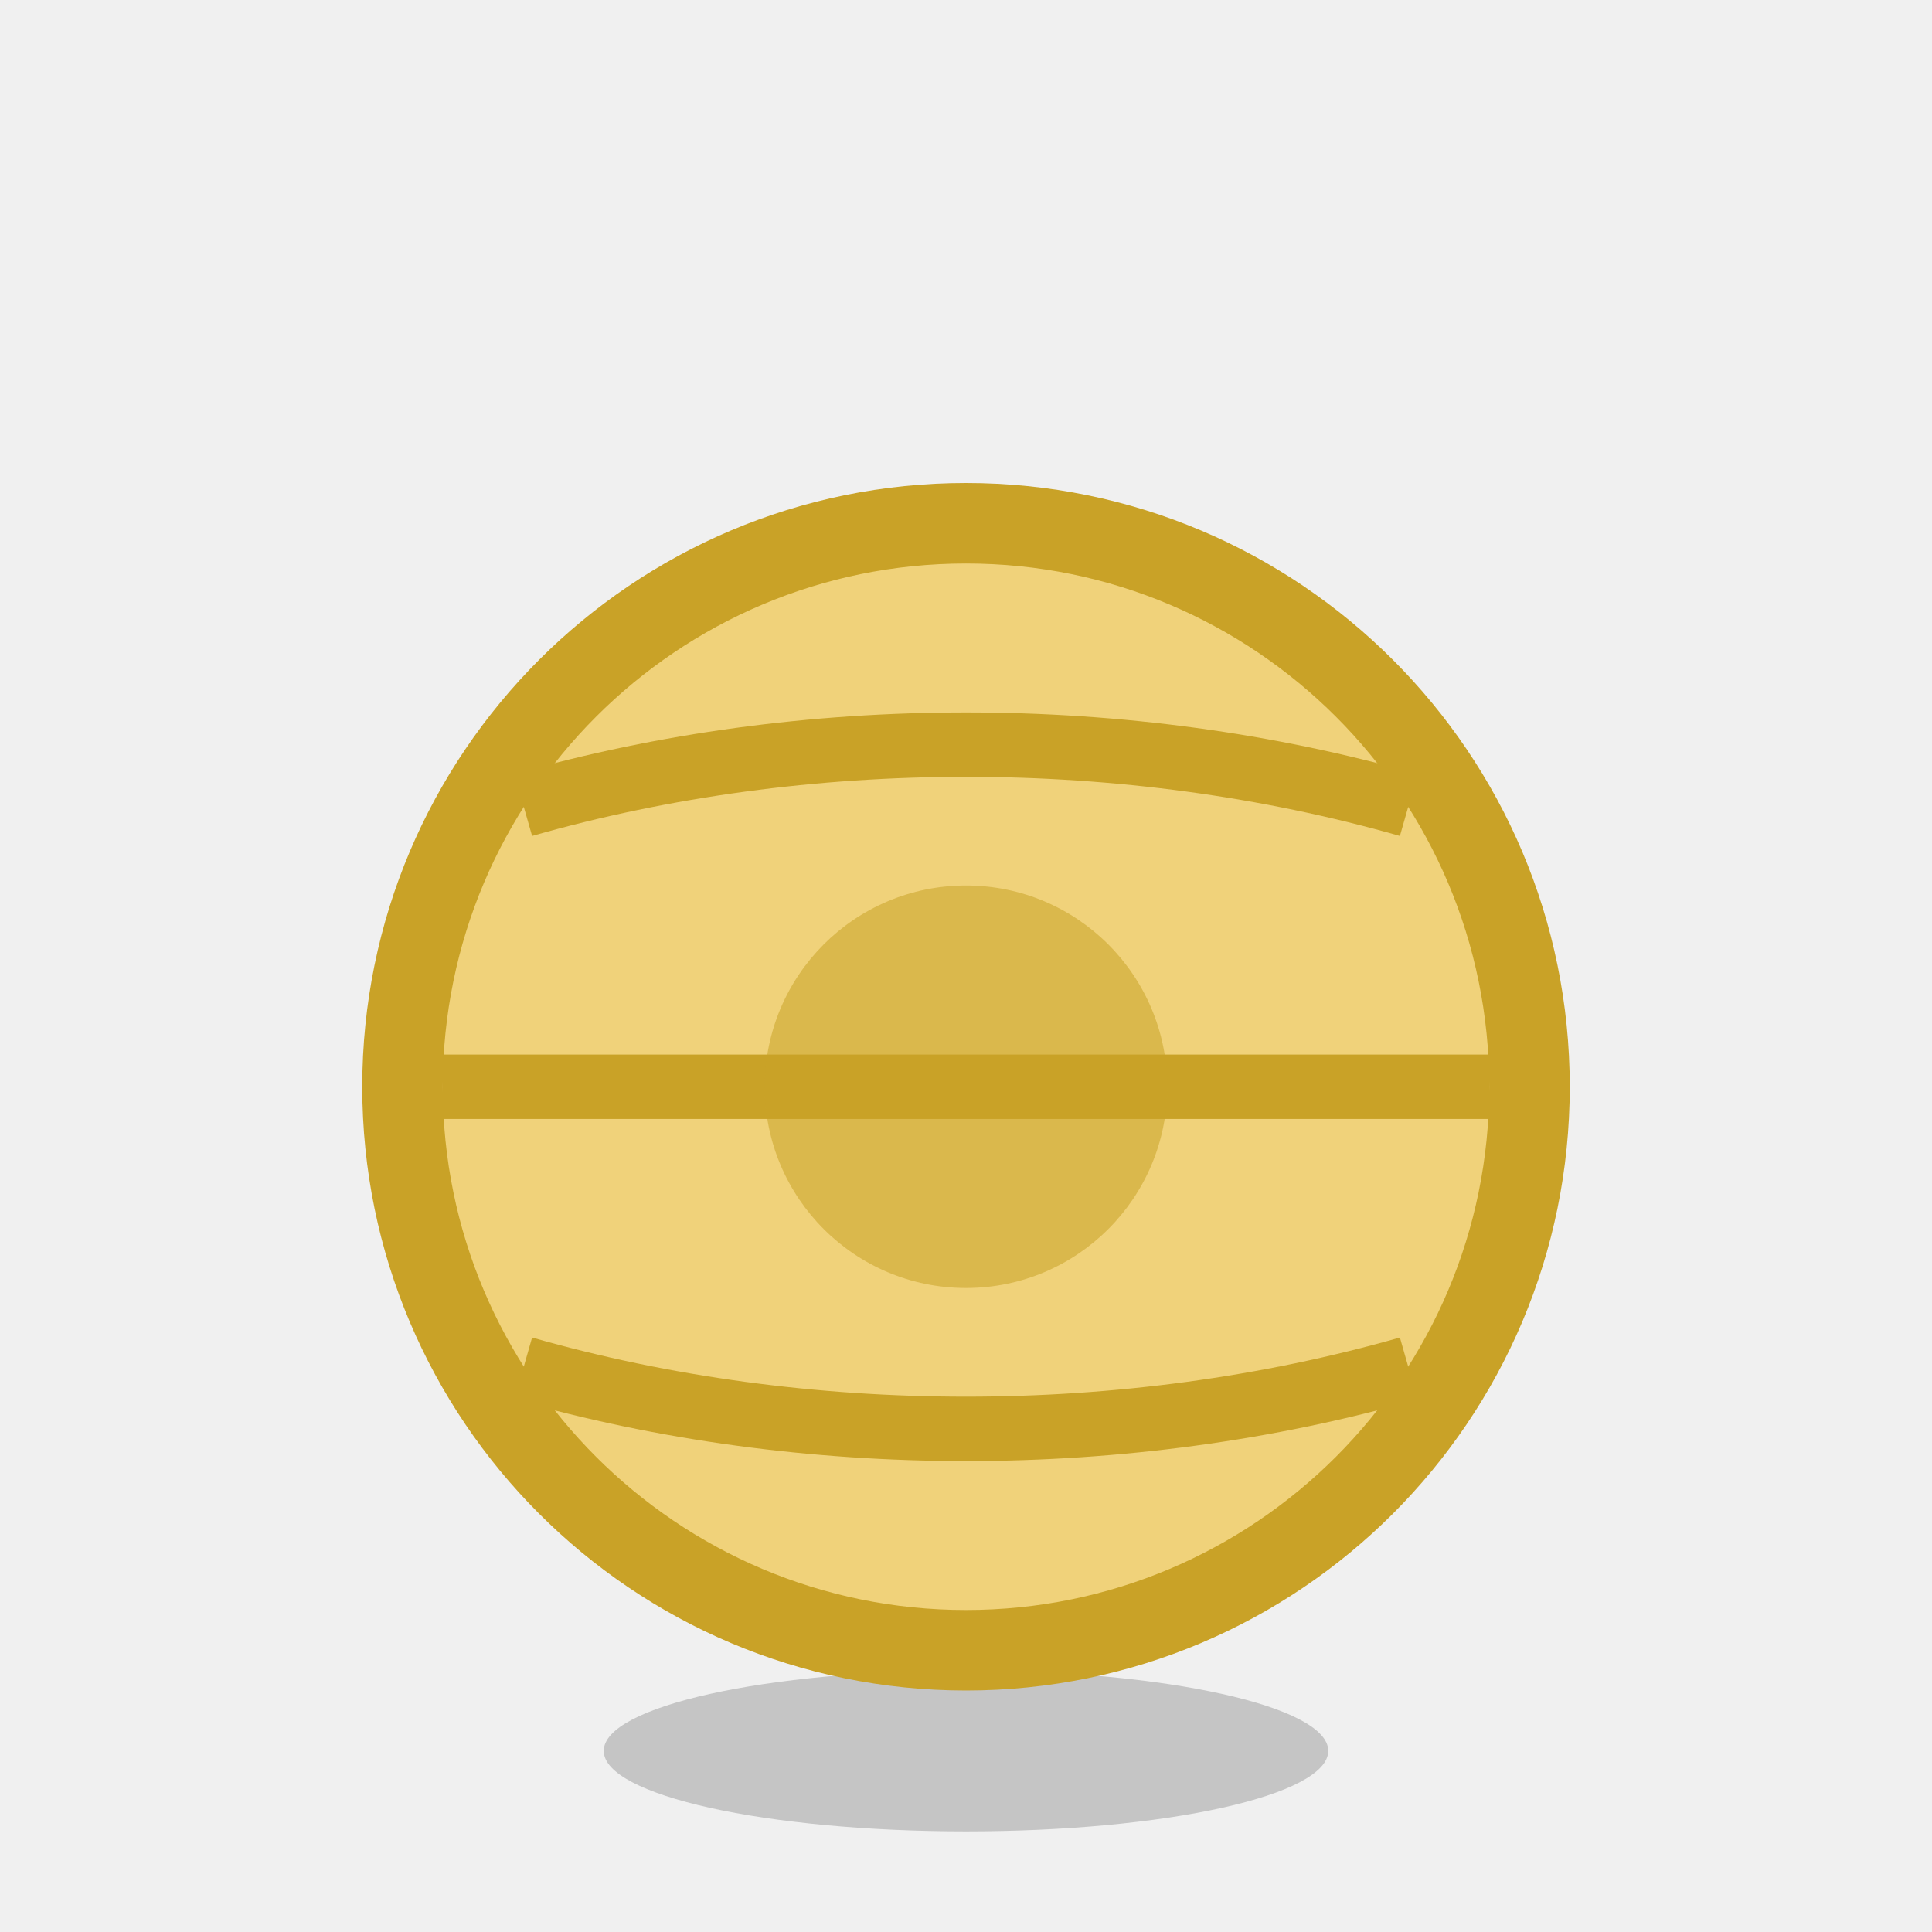
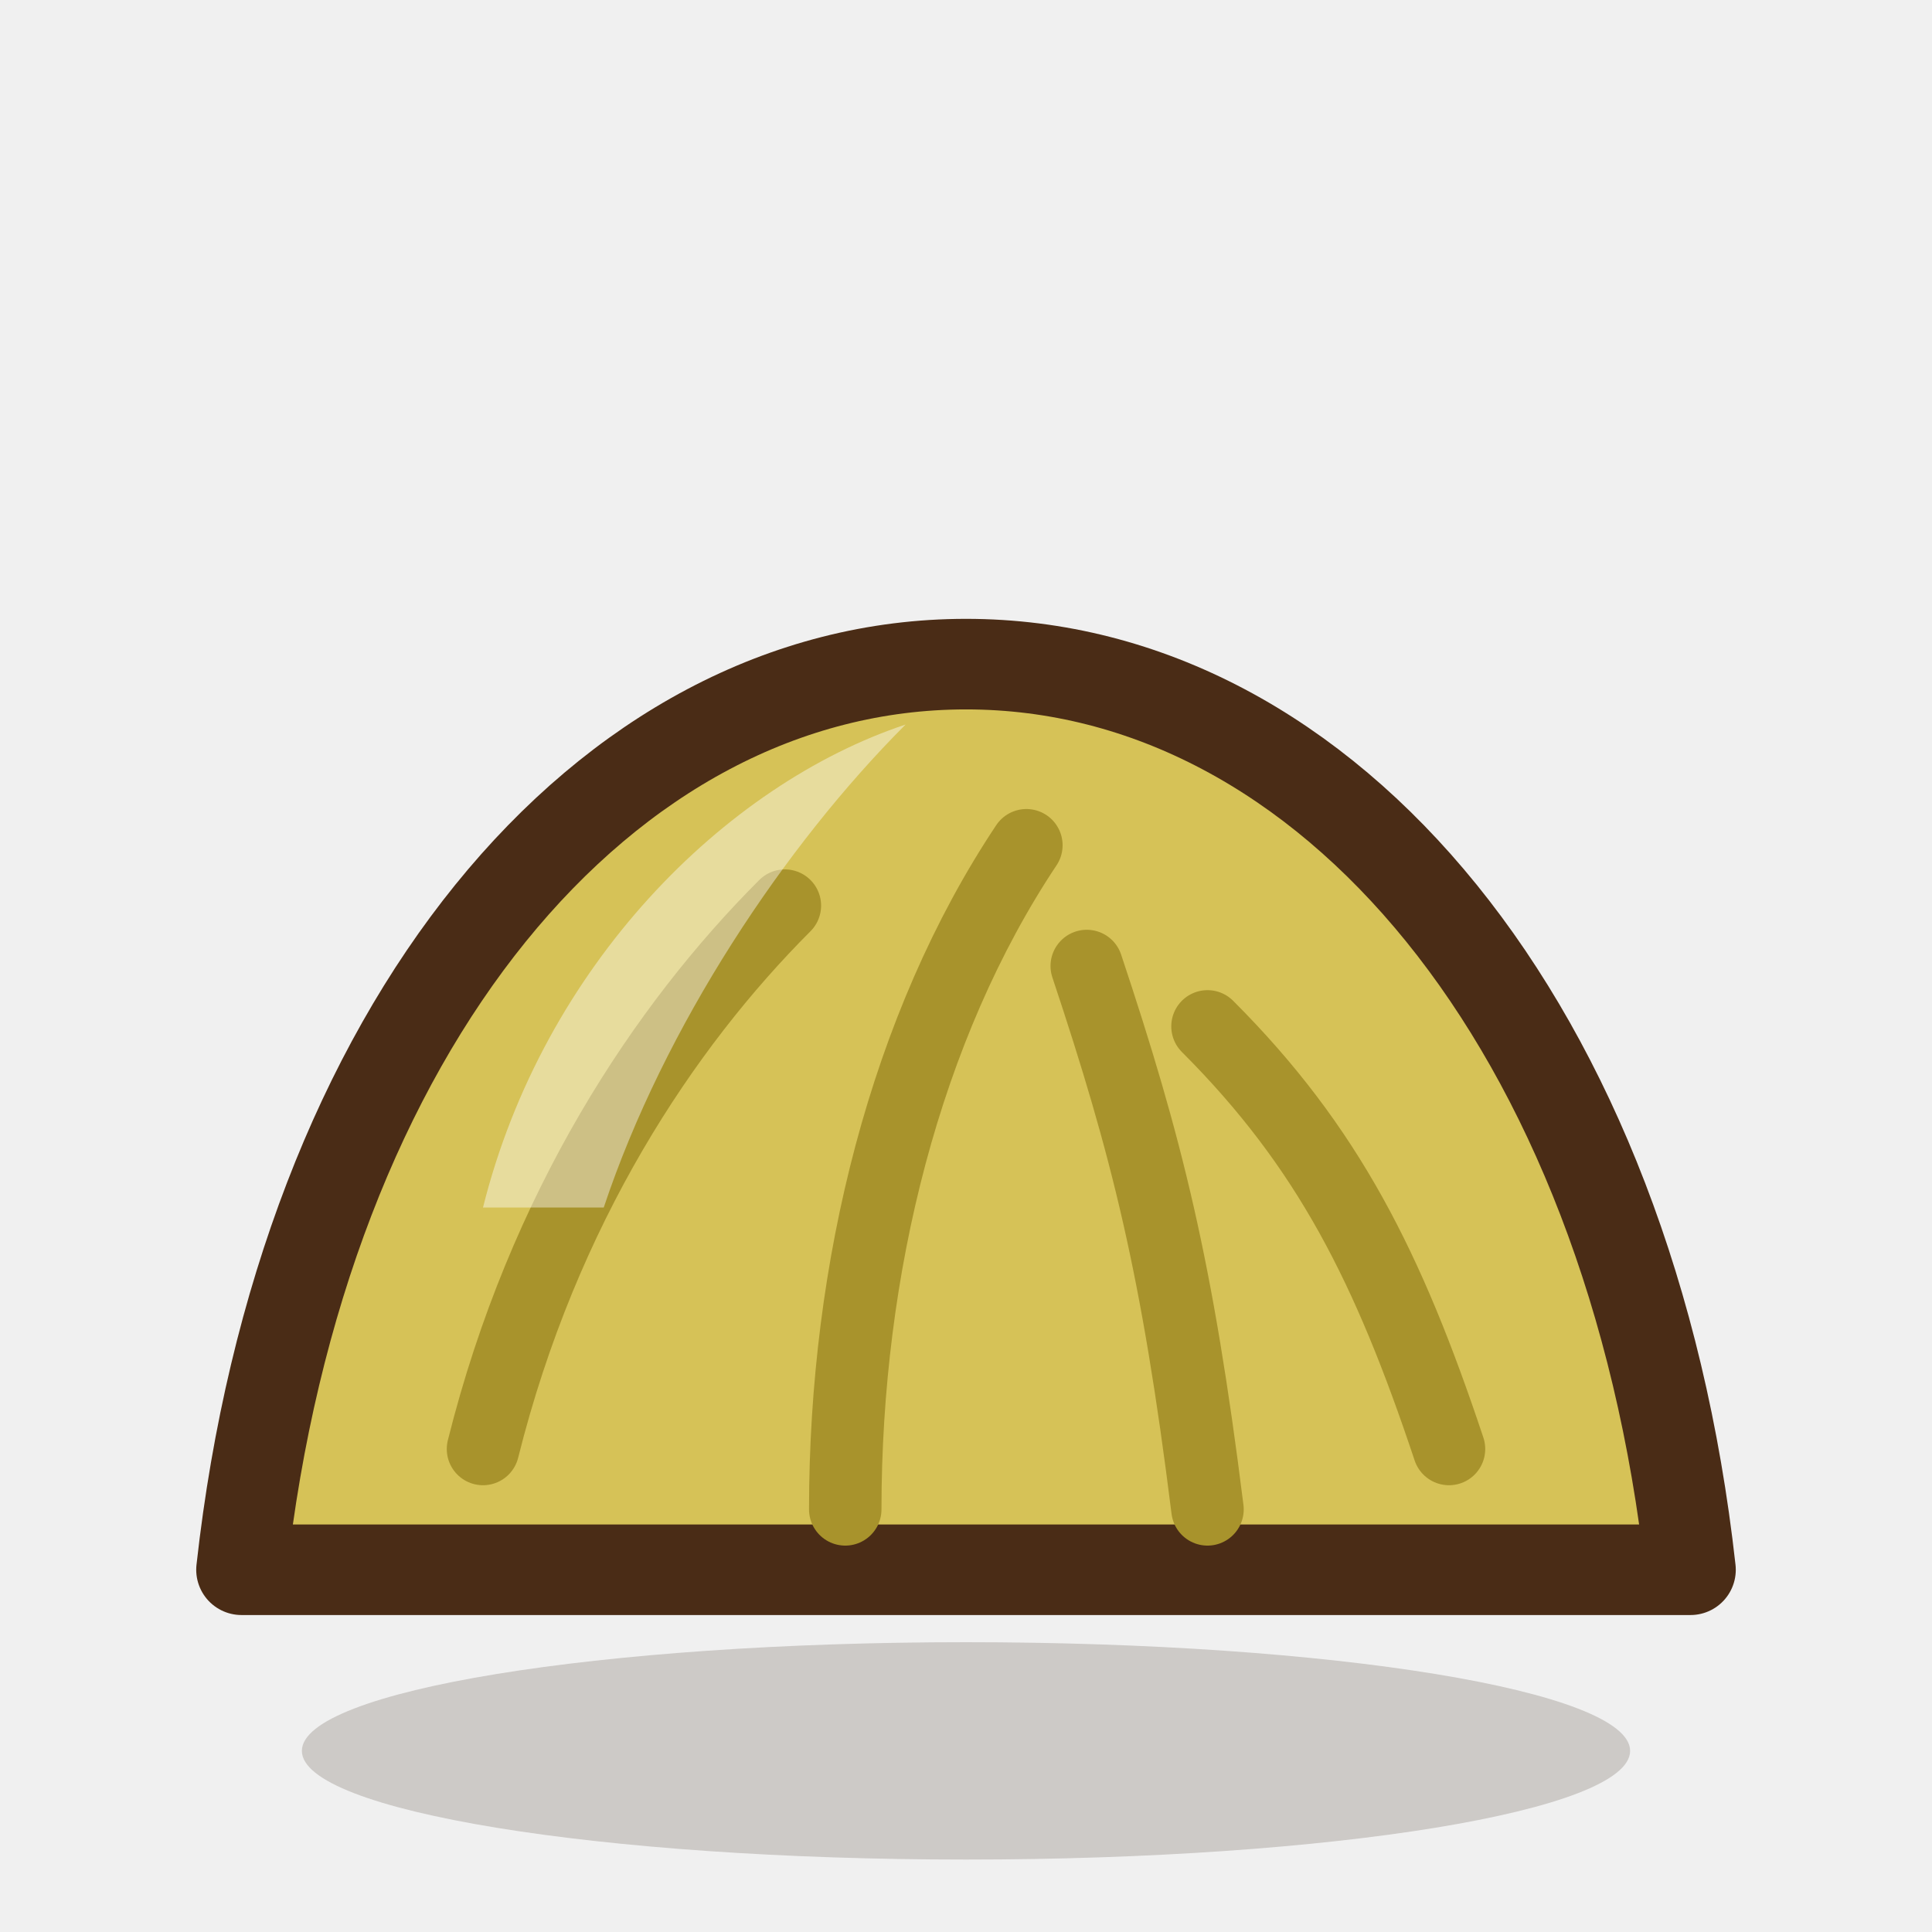
- <svg xmlns="http://www.w3.org/2000/svg" viewBox="0 0 48 48" fill="none" aria-hidden="true">
-   <ellipse cx="24" cy="43.5" rx="9" ry="2" fill="currentColor" opacity="0.18" />
-   <circle cx="24" cy="27" r="14" fill="#f0d27a" stroke="#c9a227" stroke-width="2" />
-   <path d="M13 20c7-2 15-2 22 0M11 27h26M13 34c7 2 15 2 22 0" stroke="#c9a227" stroke-width="1.6" fill="none" />
-   <circle cx="24" cy="27" r="5" fill="#c9a227" opacity=".55" />
+ <svg xmlns="http://www.w3.org/2000/svg" viewBox="0 0 64 64" aria-hidden="true">
+   <ellipse cx="32" cy="58" rx="22" ry="3.6" fill="#2b1a0c" opacity=".18" />
+   <path d="M8 52c2-18 12-30 24-30s22 12 24 30z" fill="#d6c257" stroke="#4a2c16" stroke-width="3" stroke-linejoin="round" stroke-linecap="round" />
+   <path d="M16 48c2-8 6-14 10-18M28 50c0-8 2-16 6-22M40 50c-1-8-2-12-4-18M48 48c-2-6-4-10-8-14" stroke="#a8932c" stroke-width="2.4" stroke-linecap="round" fill="none" />
+   <path d="M16 40c2-8 8-14 14-16-4 4-8 10-10 16z" fill="#fff" opacity=".42" />
</svg>
